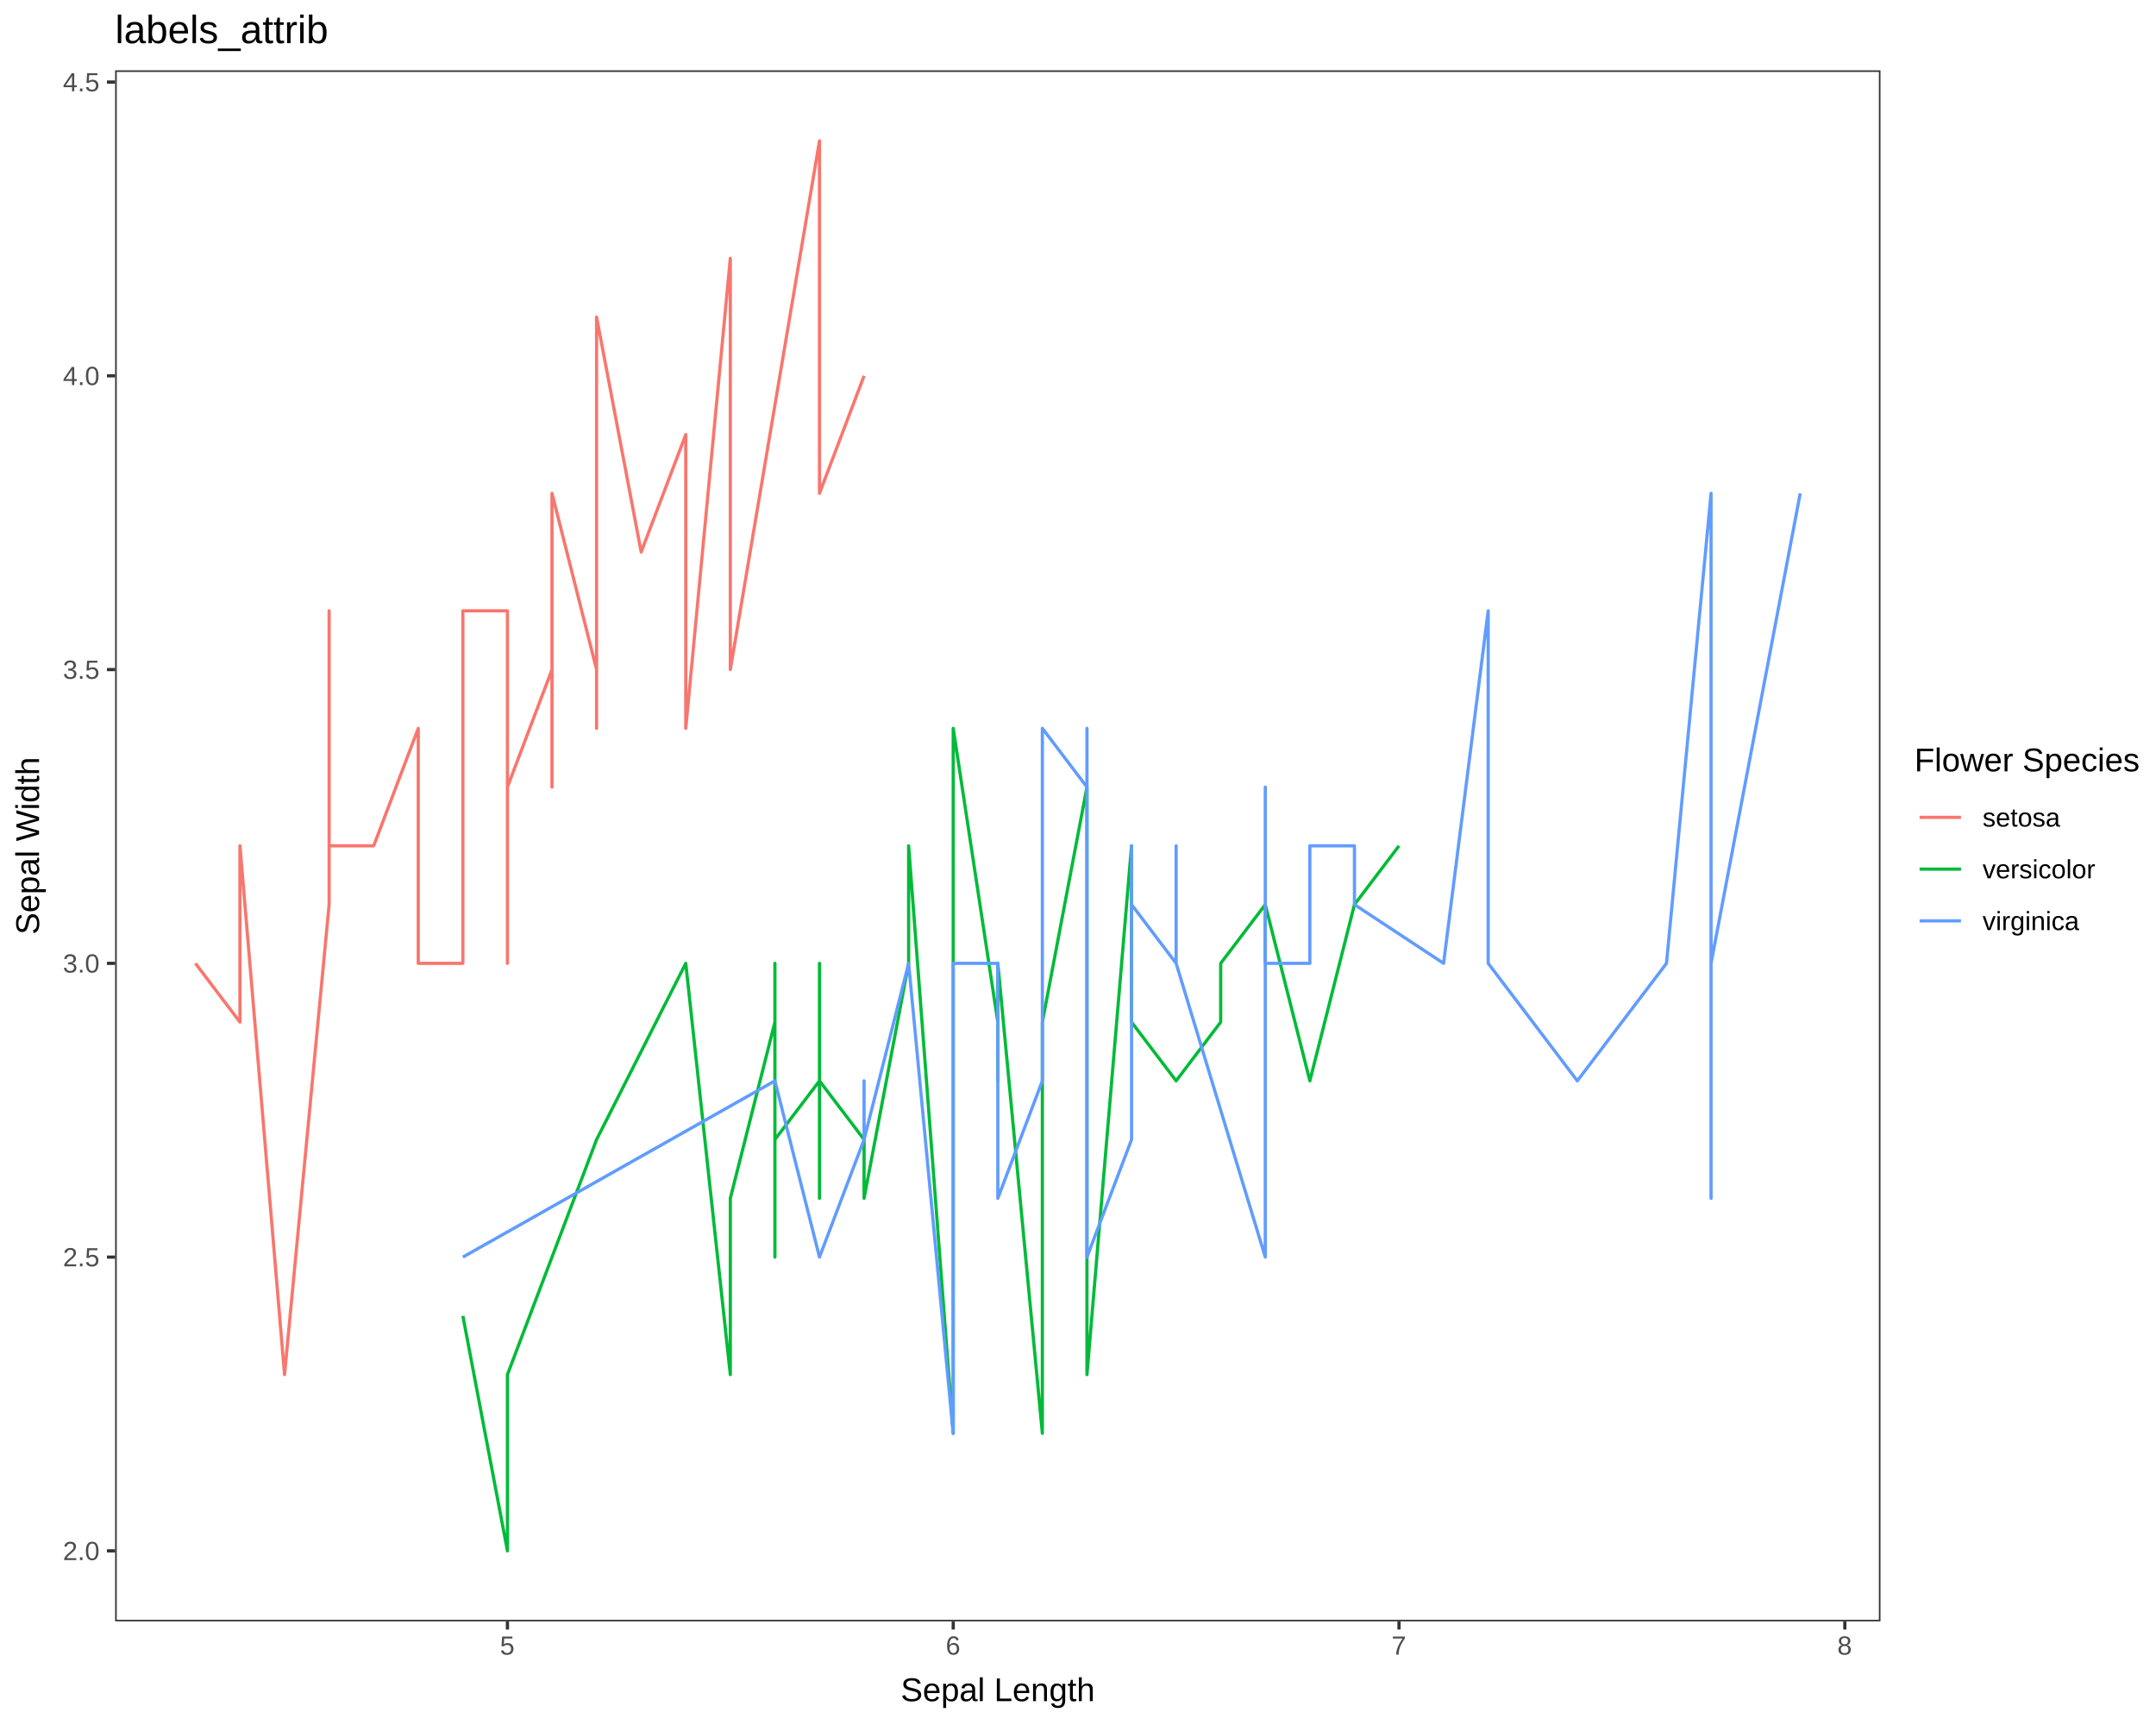
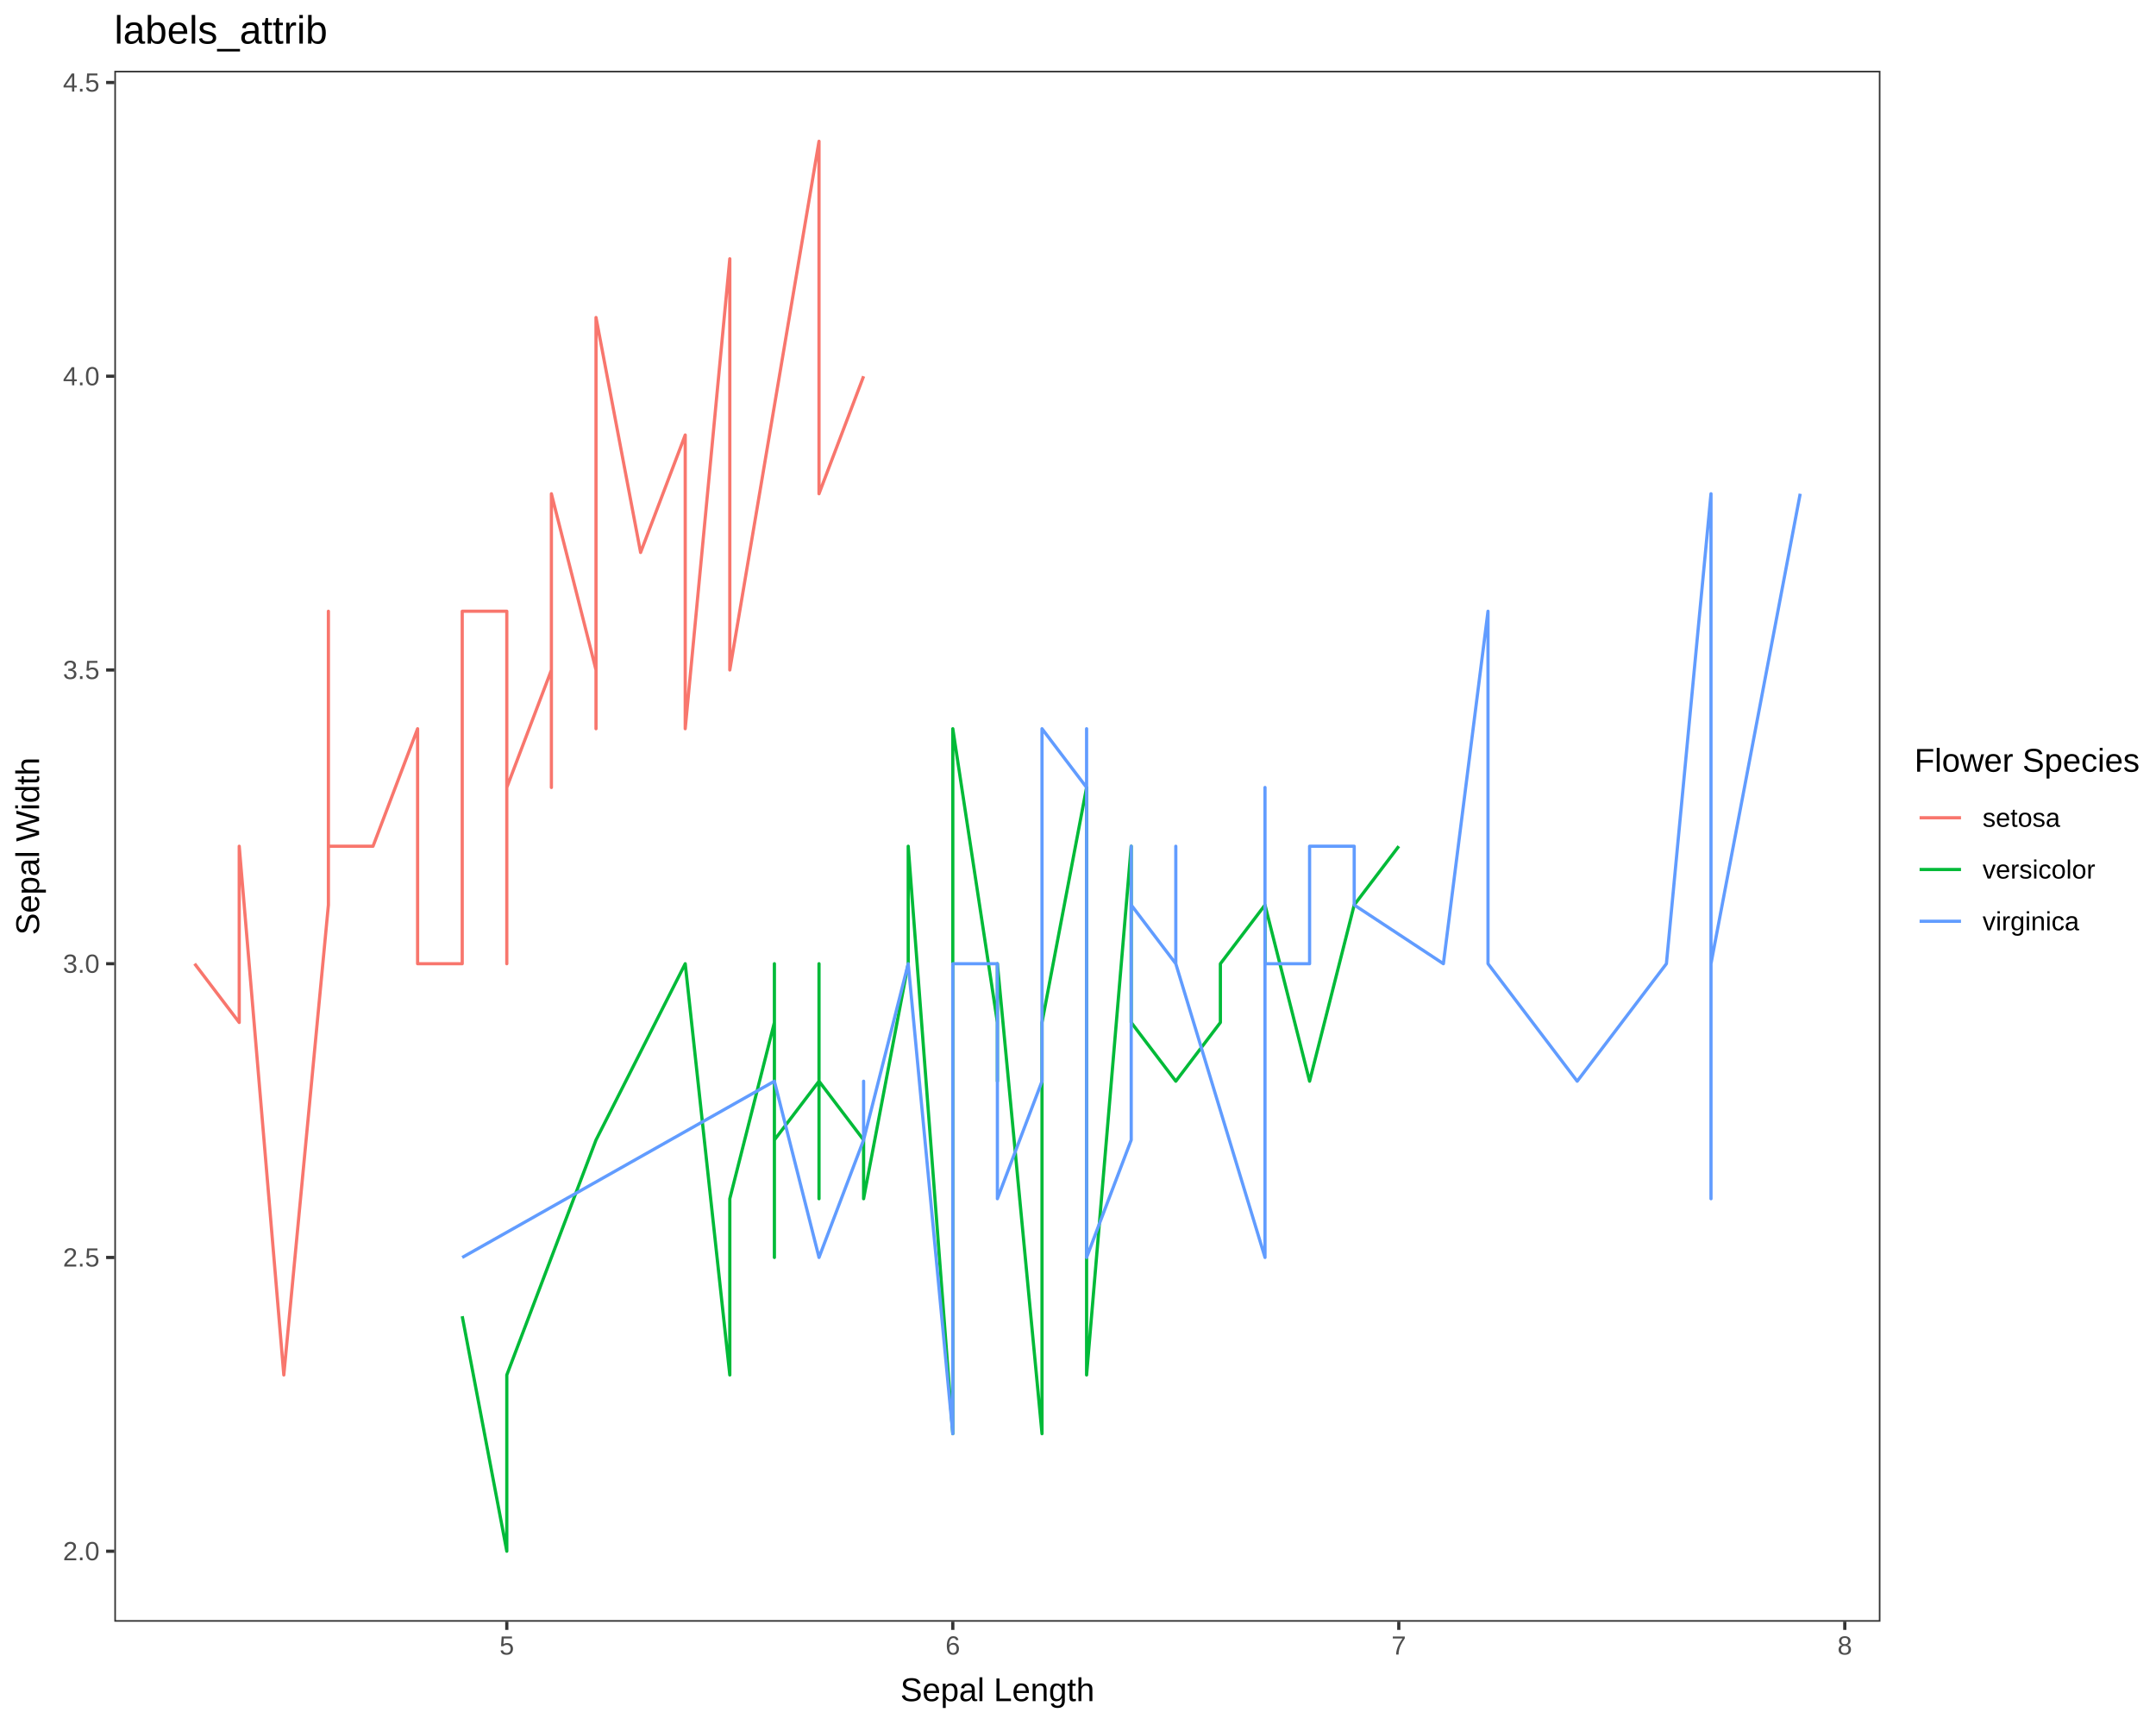
<svg xmlns="http://www.w3.org/2000/svg" viewBox="0 0 720.00 576.00">
  <defs>
    <style type="text/css">
-     line, polyline, path, rect, circle {
+     line, polyline, polygon, path, rect, circle {
      fill: none;
      stroke: #000000;
      stroke-linecap: round;
      stroke-linejoin: round;
      stroke-miterlimit: 10.00;
    }
  </style>
  </defs>
  <rect width="100%" height="100%" style="stroke: none; fill: #FFFFFF;" />
  <rect x="0.00" y="0.00" width="720.00" height="576.00" style="stroke-width: 1.07; stroke: #FFFFFF; fill: #FFFFFF;" />
  <defs>
-     <clipPath id="cpMzguNDQ4NXw2MjcuOTg3fDU0MS4zOTF8MjMuNDc2Nw==">
-       <rect x="38.45" y="23.48" width="589.54" height="517.91" />
+     <clipPath id="cpMzguMTh8NjI3Ljk5fDU0MS41MXwyMy42Mw==">
+       <rect x="38.18" y="23.63" width="589.80" height="517.88" />
    </clipPath>
  </defs>
-   <rect x="38.45" y="23.48" width="589.54" height="517.91" style="stroke-width: 1.07; stroke: none; fill: #FFFFFF;" clip-path="url(#cpMzguNDQ4NXw2MjcuOTg3fDU0MS4zOTF8MjMuNDc2Nw==)" />
-   <polyline points="65.25,321.67 80.13,341.29 80.13,321.67 80.13,282.43 95.02,459.00 109.91,302.05 109.91,243.20 109.91,203.96 109.91,282.43 124.80,282.43 124.80,282.43 139.68,243.20 139.68,321.67 139.68,243.20 139.68,302.05 139.68,321.67 154.57,321.67 154.57,302.05 154.57,302.05 154.57,203.96 169.46,203.96 169.46,243.20 169.46,321.67 169.46,243.20 169.46,282.43 169.46,223.58 169.46,223.58 169.46,262.82 184.34,223.58 184.34,223.58 184.34,164.73 184.34,184.34 184.34,262.82 184.34,243.20 184.34,164.73 184.34,164.73 199.23,223.58 199.23,243.20 199.23,105.87 214.12,184.34 229.01,145.11 229.01,184.34 229.01,145.11 229.01,243.20 229.01,243.20 243.89,86.25 243.89,223.58 273.67,47.02 273.67,164.73 288.56,125.49 " style="stroke-width: 1.07; stroke: #F8766D; stroke-linecap: butt;" clip-path="url(#cpMzguNDQ4NXw2MjcuOTg3fDU0MS4zOTF8MjMuNDc2Nw==)" />
-   <polyline points="154.57,439.38 169.46,517.85 169.46,459.00 184.34,419.76 199.23,380.52 229.01,321.67 243.89,459.00 243.89,439.38 243.89,439.38 243.89,419.76 243.89,400.14 258.78,341.29 258.78,321.67 258.78,419.76 258.78,321.67 258.78,380.52 273.67,360.91 273.67,400.14 273.67,321.67 273.67,341.29 273.67,360.91 288.56,380.52 288.56,380.52 288.56,400.14 303.44,321.67 303.44,282.43 318.33,478.61 318.33,341.29 318.33,380.52 318.33,243.20 333.22,341.29 333.22,360.91 333.22,360.91 333.22,321.67 348.10,478.61 348.10,341.29 362.99,262.82 362.99,419.76 362.99,459.00 377.88,282.43 377.88,341.29 392.77,360.91 407.65,341.29 407.65,321.67 422.54,302.05 422.54,321.67 422.54,302.05 437.43,360.91 452.32,302.05 467.20,282.43 " style="stroke-width: 1.07; stroke: #00BA38; stroke-linecap: butt;" clip-path="url(#cpMzguNDQ4NXw2MjcuOTg3fDU0MS4zOTF8MjMuNDc2Nw==)" />
-   <polyline points="154.57,419.76 258.78,360.91 273.67,419.76 288.56,380.52 288.56,360.91 288.56,380.52 303.44,321.67 318.33,478.61 318.33,321.67 333.22,321.67 333.22,400.14 348.10,360.91 348.10,243.20 362.99,262.82 362.99,341.29 362.99,380.52 362.99,360.91 362.99,243.20 362.99,419.76 377.88,380.52 377.88,282.43 377.88,360.91 377.88,360.91 377.88,302.05 392.77,321.67 392.77,282.43 392.77,321.67 392.77,321.67 422.54,419.76 422.54,262.82 422.54,302.05 422.54,262.82 422.54,321.67 437.43,321.67 437.43,282.43 452.32,282.43 452.32,302.05 452.32,302.05 482.09,321.67 496.98,203.96 496.98,282.43 496.98,321.67 511.87,341.29 526.75,360.91 556.53,321.67 571.41,164.73 571.41,400.14 571.41,360.91 571.41,321.67 601.19,164.73 " style="stroke-width: 1.07; stroke: #619CFF; stroke-linecap: butt;" clip-path="url(#cpMzguNDQ4NXw2MjcuOTg3fDU0MS4zOTF8MjMuNDc2Nw==)" />
-   <rect x="38.45" y="23.48" width="589.54" height="517.91" style="stroke-width: 1.07; stroke: #333333;" clip-path="url(#cpMzguNDQ4NXw2MjcuOTg3fDU0MS4zOTF8MjMuNDc2Nw==)" />
+   <rect x="38.18" y="23.63" width="589.80" height="517.88" style="stroke-width: 1.07; stroke: none; fill: #FFFFFF;" clip-path="url(#cpMzguMTh8NjI3Ljk5fDU0MS41MXwyMy42Mw==)" />
+   <polyline points="64.99,321.80 79.89,341.42 79.89,321.80 79.89,282.57 94.78,459.12 109.67,302.18 109.67,243.33 109.67,204.10 109.67,282.57 124.57,282.57 124.57,282.57 139.46,243.33 139.46,321.80 139.46,243.33 139.46,302.18 139.46,321.80 154.36,321.80 154.36,302.18 154.36,302.18 154.36,204.10 169.25,204.10 169.25,243.33 169.25,321.80 169.25,243.33 169.25,282.57 169.25,223.72 169.25,223.72 169.25,262.95 184.14,223.72 184.14,223.72 184.14,164.87 184.14,184.48 184.14,262.95 184.14,243.33 184.14,164.87 184.14,164.87 199.04,223.72 199.04,243.33 199.04,106.02 213.93,184.48 228.83,145.25 228.83,184.48 228.83,145.25 228.83,243.33 228.83,243.33 243.72,86.40 243.72,223.72 273.51,47.17 273.51,164.87 288.40,125.63 " style="stroke-width: 1.07; stroke: #F8766D; stroke-linecap: butt;" clip-path="url(#cpMzguMTh8NjI3Ljk5fDU0MS41MXwyMy42Mw==)" />
+   <polyline points="154.36,439.50 169.25,517.97 169.25,459.12 184.14,419.88 199.04,380.65 228.83,321.80 243.72,459.12 243.72,439.50 243.72,439.50 243.72,419.88 243.72,400.27 258.61,341.42 258.61,321.80 258.61,419.88 258.61,321.80 258.61,380.65 273.51,361.03 273.51,400.27 273.51,321.80 273.51,341.42 273.51,361.03 288.40,380.65 288.40,380.65 288.40,400.27 303.30,321.80 303.30,282.57 318.19,478.73 318.19,341.42 318.19,380.65 318.19,243.33 333.08,341.42 333.08,361.03 333.08,361.03 333.08,321.80 347.98,478.73 347.98,341.42 362.87,262.95 362.87,419.88 362.87,459.12 377.77,282.57 377.77,341.42 392.66,361.03 407.55,341.42 407.55,321.80 422.45,302.18 422.45,321.80 422.45,302.18 437.34,361.03 452.24,302.18 467.13,282.57 " style="stroke-width: 1.07; stroke: #00BA38; stroke-linecap: butt;" clip-path="url(#cpMzguMTh8NjI3Ljk5fDU0MS41MXwyMy42Mw==)" />
+   <polyline points="154.36,419.88 258.61,361.03 273.51,419.88 288.40,380.65 288.40,361.03 288.40,380.65 303.30,321.80 318.19,478.73 318.19,321.80 333.08,321.80 333.08,400.27 347.98,361.03 347.98,243.33 362.87,262.95 362.87,341.42 362.87,380.65 362.87,361.03 362.87,243.33 362.87,419.88 377.77,380.65 377.77,282.57 377.77,361.03 377.77,361.03 377.77,302.18 392.66,321.80 392.66,282.57 392.66,321.80 392.66,321.80 422.45,419.88 422.45,262.95 422.45,302.18 422.45,262.95 422.45,321.80 437.34,321.80 437.34,282.57 452.24,282.57 452.24,302.18 452.24,302.18 482.02,321.80 496.92,204.10 496.92,282.57 496.92,321.80 511.81,341.42 526.71,361.03 556.50,321.80 571.39,164.87 571.39,400.27 571.39,361.03 571.39,321.80 601.18,164.87 " style="stroke-width: 1.07; stroke: #619CFF; stroke-linecap: butt;" clip-path="url(#cpMzguMTh8NjI3Ljk5fDU0MS41MXwyMy42Mw==)" />
+   <rect x="38.18" y="23.63" width="589.80" height="517.88" style="stroke-width: 1.07; stroke: #333333;" clip-path="url(#cpMzguMTh8NjI3Ljk5fDU0MS41MXwyMy42Mw==)" />
  <defs>
-     <clipPath id="cpMHw3MjB8NTc2fDA=">
+     <clipPath id="cpMC4wMHw3MjAuMDB8NTc2LjAwfDAuMDA=">
      <rect x="0.00" y="0.00" width="720.00" height="576.00" />
    </clipPath>
  </defs>
-   <g clip-path="url(#cpMHw3MjB8NTc2fDA=)">
-     <text x="21.01" y="520.94" style="font-size: 8.80px; fill: #4D4D4D; font-family: Liberation Sans;" textLength="12.51px" lengthAdjust="spacingAndGlyphs">2.0</text>
+   <g clip-path="url(#cpMC4wMHw3MjAuMDB8NTc2LjAwfDAuMDA=)">
+     <text x="21.02" y="520.99" style="font-size: 8.80px; fill: #4D4D4D; font-family: Liberation Sans;" textLength="12.23px" lengthAdjust="spacingAndGlyphs">2.0</text>
  </g>
-   <g clip-path="url(#cpMHw3MjB8NTc2fDA=)">
-     <text x="21.01" y="422.85" style="font-size: 8.80px; fill: #4D4D4D; font-family: Liberation Sans;" textLength="12.51px" lengthAdjust="spacingAndGlyphs">2.5</text>
+   <g clip-path="url(#cpMC4wMHw3MjAuMDB8NTc2LjAwfDAuMDA=)">
+     <text x="21.02" y="422.91" style="font-size: 8.80px; fill: #4D4D4D; font-family: Liberation Sans;" textLength="12.23px" lengthAdjust="spacingAndGlyphs">2.5</text>
  </g>
-   <g clip-path="url(#cpMHw3MjB8NTc2fDA=)">
-     <text x="21.01" y="324.76" style="font-size: 8.80px; fill: #4D4D4D; font-family: Liberation Sans;" textLength="12.51px" lengthAdjust="spacingAndGlyphs">3.0</text>
+   <g clip-path="url(#cpMC4wMHw3MjAuMDB8NTc2LjAwfDAuMDA=)">
+     <text x="21.02" y="324.83" style="font-size: 8.80px; fill: #4D4D4D; font-family: Liberation Sans;" textLength="12.23px" lengthAdjust="spacingAndGlyphs">3.0</text>
  </g>
-   <g clip-path="url(#cpMHw3MjB8NTc2fDA=)">
-     <text x="21.01" y="226.67" style="font-size: 8.80px; fill: #4D4D4D; font-family: Liberation Sans;" textLength="12.51px" lengthAdjust="spacingAndGlyphs">3.5</text>
+   <g clip-path="url(#cpMC4wMHw3MjAuMDB8NTc2LjAwfDAuMDA=)">
+     <text x="21.02" y="226.74" style="font-size: 8.80px; fill: #4D4D4D; font-family: Liberation Sans;" textLength="12.23px" lengthAdjust="spacingAndGlyphs">3.5</text>
  </g>
-   <g clip-path="url(#cpMHw3MjB8NTc2fDA=)">
-     <text x="21.01" y="128.58" style="font-size: 8.80px; fill: #4D4D4D; font-family: Liberation Sans;" textLength="12.51px" lengthAdjust="spacingAndGlyphs">4.0</text>
+   <g clip-path="url(#cpMC4wMHw3MjAuMDB8NTc2LjAwfDAuMDA=)">
+     <text x="21.02" y="128.66" style="font-size: 8.80px; fill: #4D4D4D; font-family: Liberation Sans;" textLength="12.23px" lengthAdjust="spacingAndGlyphs">4.0</text>
  </g>
-   <g clip-path="url(#cpMHw3MjB8NTc2fDA=)">
-     <text x="21.01" y="30.49" style="font-size: 8.80px; fill: #4D4D4D; font-family: Liberation Sans;" textLength="12.51px" lengthAdjust="spacingAndGlyphs">4.5</text>
+   <g clip-path="url(#cpMC4wMHw3MjAuMDB8NTc2LjAwfDAuMDA=)">
+     <text x="21.02" y="30.58" style="font-size: 8.80px; fill: #4D4D4D; font-family: Liberation Sans;" textLength="12.23px" lengthAdjust="spacingAndGlyphs">4.5</text>
  </g>
-   <polyline points="35.71,517.85 38.45,517.85 " style="stroke-width: 1.07; stroke: #333333; stroke-linecap: butt;" clip-path="url(#cpMHw3MjB8NTc2fDA=)" />
-   <polyline points="35.71,419.76 38.45,419.76 " style="stroke-width: 1.07; stroke: #333333; stroke-linecap: butt;" clip-path="url(#cpMHw3MjB8NTc2fDA=)" />
-   <polyline points="35.71,321.67 38.45,321.67 " style="stroke-width: 1.07; stroke: #333333; stroke-linecap: butt;" clip-path="url(#cpMHw3MjB8NTc2fDA=)" />
-   <polyline points="35.71,223.58 38.45,223.58 " style="stroke-width: 1.07; stroke: #333333; stroke-linecap: butt;" clip-path="url(#cpMHw3MjB8NTc2fDA=)" />
-   <polyline points="35.71,125.49 38.45,125.49 " style="stroke-width: 1.07; stroke: #333333; stroke-linecap: butt;" clip-path="url(#cpMHw3MjB8NTc2fDA=)" />
-   <polyline points="35.71,27.40 38.45,27.40 " style="stroke-width: 1.07; stroke: #333333; stroke-linecap: butt;" clip-path="url(#cpMHw3MjB8NTc2fDA=)" />
-   <polyline points="169.46,544.13 169.46,541.39 " style="stroke-width: 1.07; stroke: #333333; stroke-linecap: butt;" clip-path="url(#cpMHw3MjB8NTc2fDA=)" />
-   <polyline points="318.33,544.13 318.33,541.39 " style="stroke-width: 1.07; stroke: #333333; stroke-linecap: butt;" clip-path="url(#cpMHw3MjB8NTc2fDA=)" />
-   <polyline points="467.20,544.13 467.20,541.39 " style="stroke-width: 1.07; stroke: #333333; stroke-linecap: butt;" clip-path="url(#cpMHw3MjB8NTc2fDA=)" />
-   <polyline points="616.08,544.13 616.08,541.39 " style="stroke-width: 1.07; stroke: #333333; stroke-linecap: butt;" clip-path="url(#cpMHw3MjB8NTc2fDA=)" />
-   <g clip-path="url(#cpMHw3MjB8NTc2fDA=)">
-     <text x="166.95" y="552.51" style="font-size: 8.80px; fill: #4D4D4D; font-family: Liberation Sans;" textLength="5.01px" lengthAdjust="spacingAndGlyphs">5</text>
+   <polyline points="35.44,517.97 38.18,517.97 " style="stroke-width: 1.07; stroke: #333333; stroke-linecap: butt;" clip-path="url(#cpMC4wMHw3MjAuMDB8NTc2LjAwfDAuMDA=)" />
+   <polyline points="35.44,419.88 38.18,419.88 " style="stroke-width: 1.07; stroke: #333333; stroke-linecap: butt;" clip-path="url(#cpMC4wMHw3MjAuMDB8NTc2LjAwfDAuMDA=)" />
+   <polyline points="35.44,321.80 38.18,321.80 " style="stroke-width: 1.07; stroke: #333333; stroke-linecap: butt;" clip-path="url(#cpMC4wMHw3MjAuMDB8NTc2LjAwfDAuMDA=)" />
+   <polyline points="35.44,223.72 38.18,223.72 " style="stroke-width: 1.07; stroke: #333333; stroke-linecap: butt;" clip-path="url(#cpMC4wMHw3MjAuMDB8NTc2LjAwfDAuMDA=)" />
+   <polyline points="35.44,125.63 38.18,125.63 " style="stroke-width: 1.07; stroke: #333333; stroke-linecap: butt;" clip-path="url(#cpMC4wMHw3MjAuMDB8NTc2LjAwfDAuMDA=)" />
+   <polyline points="35.44,27.55 38.18,27.55 " style="stroke-width: 1.07; stroke: #333333; stroke-linecap: butt;" clip-path="url(#cpMC4wMHw3MjAuMDB8NTc2LjAwfDAuMDA=)" />
+   <polyline points="169.25,544.25 169.25,541.51 " style="stroke-width: 1.07; stroke: #333333; stroke-linecap: butt;" clip-path="url(#cpMC4wMHw3MjAuMDB8NTc2LjAwfDAuMDA=)" />
+   <polyline points="318.19,544.25 318.19,541.51 " style="stroke-width: 1.07; stroke: #333333; stroke-linecap: butt;" clip-path="url(#cpMC4wMHw3MjAuMDB8NTc2LjAwfDAuMDA=)" />
+   <polyline points="467.13,544.25 467.13,541.51 " style="stroke-width: 1.07; stroke: #333333; stroke-linecap: butt;" clip-path="url(#cpMC4wMHw3MjAuMDB8NTc2LjAwfDAuMDA=)" />
+   <polyline points="616.07,544.25 616.07,541.51 " style="stroke-width: 1.07; stroke: #333333; stroke-linecap: butt;" clip-path="url(#cpMC4wMHw3MjAuMDB8NTc2LjAwfDAuMDA=)" />
+   <g clip-path="url(#cpMC4wMHw3MjAuMDB8NTc2LjAwfDAuMDA=)">
+     <text x="166.80" y="552.49" style="font-size: 8.80px; fill: #4D4D4D; font-family: Liberation Sans;" textLength="4.89px" lengthAdjust="spacingAndGlyphs">5</text>
  </g>
-   <g clip-path="url(#cpMHw3MjB8NTc2fDA=)">
-     <text x="315.83" y="552.51" style="font-size: 8.80px; fill: #4D4D4D; font-family: Liberation Sans;" textLength="5.01px" lengthAdjust="spacingAndGlyphs">6</text>
+   <g clip-path="url(#cpMC4wMHw3MjAuMDB8NTc2LjAwfDAuMDA=)">
+     <text x="315.74" y="552.49" style="font-size: 8.80px; fill: #4D4D4D; font-family: Liberation Sans;" textLength="4.89px" lengthAdjust="spacingAndGlyphs">6</text>
  </g>
-   <g clip-path="url(#cpMHw3MjB8NTc2fDA=)">
-     <text x="464.70" y="552.51" style="font-size: 8.80px; fill: #4D4D4D; font-family: Liberation Sans;" textLength="5.01px" lengthAdjust="spacingAndGlyphs">7</text>
+   <g clip-path="url(#cpMC4wMHw3MjAuMDB8NTc2LjAwfDAuMDA=)">
+     <text x="464.68" y="552.49" style="font-size: 8.80px; fill: #4D4D4D; font-family: Liberation Sans;" textLength="4.89px" lengthAdjust="spacingAndGlyphs">7</text>
  </g>
-   <g clip-path="url(#cpMHw3MjB8NTc2fDA=)">
-     <text x="613.57" y="552.51" style="font-size: 8.80px; fill: #4D4D4D; font-family: Liberation Sans;" textLength="5.01px" lengthAdjust="spacingAndGlyphs">8</text>
+   <g clip-path="url(#cpMC4wMHw3MjAuMDB8NTc2LjAwfDAuMDA=)">
+     <text x="613.62" y="552.49" style="font-size: 8.80px; fill: #4D4D4D; font-family: Liberation Sans;" textLength="4.89px" lengthAdjust="spacingAndGlyphs">8</text>
  </g>
-   <g clip-path="url(#cpMHw3MjB8NTc2fDA=)">
-     <text x="300.80" y="568.04" style="font-size: 11.00px; font-family: Liberation Sans;" textLength="64.83px" lengthAdjust="spacingAndGlyphs">Sepal Length</text>
+   <g clip-path="url(#cpMC4wMHw3MjAuMDB8NTc2LjAwfDAuMDA=)">
+     <text x="300.67" y="568.03" style="font-size: 11.00px; font-family: Liberation Sans;" textLength="64.83px" lengthAdjust="spacingAndGlyphs">Sepal Length</text>
  </g>
-   <g clip-path="url(#cpMHw3MjB8NTc2fDA=)">
-     <text transform="translate(13.04,312.09) rotate(-90)" style="font-size: 11.00px; font-family: Liberation Sans;" textLength="59.31px" lengthAdjust="spacingAndGlyphs">Sepal Width</text>
+   <g clip-path="url(#cpMC4wMHw3MjAuMDB8NTc2LjAwfDAuMDA=)">
+     <text transform="translate(13.05,312.22) rotate(-90)" style="font-size: 11.00px; font-family: Liberation Sans;" textLength="59.31px" lengthAdjust="spacingAndGlyphs">Sepal Width</text>
  </g>
-   <rect x="639.33" y="248.75" width="75.20" height="67.37" style="stroke-width: 1.07; stroke: none; fill: #FFFFFF;" clip-path="url(#cpMHw3MjB8NTc2fDA=)" />
-   <g clip-path="url(#cpMHw3MjB8NTc2fDA=)">
-     <text x="639.33" y="257.56" style="font-size: 11.00px; font-family: Liberation Sans;" textLength="75.20px" lengthAdjust="spacingAndGlyphs">Flower Species</text>
+   <rect x="639.33" y="248.88" width="75.20" height="67.38" style="stroke-width: 1.07; stroke: none; fill: #FFFFFF;" clip-path="url(#cpMC4wMHw3MjAuMDB8NTc2LjAwfDAuMDA=)" />
+   <g clip-path="url(#cpMC4wMHw3MjAuMDB8NTc2LjAwfDAuMDA=)">
+     <text x="639.33" y="257.69" style="font-size: 11.00px; font-family: Liberation Sans;" textLength="75.20px" lengthAdjust="spacingAndGlyphs">Flower Species</text>
  </g>
-   <rect x="639.33" y="264.28" width="17.28" height="17.28" style="stroke-width: 1.07; stroke: none; fill: #FFFFFF;" clip-path="url(#cpMHw3MjB8NTc2fDA=)" />
-   <line x1="641.05" y1="272.92" x2="654.88" y2="272.92" style="stroke-width: 1.07; stroke: #F8766D; stroke-linecap: butt;" clip-path="url(#cpMHw3MjB8NTc2fDA=)" />
-   <rect x="639.33" y="281.56" width="17.28" height="17.28" style="stroke-width: 1.07; stroke: none; fill: #FFFFFF;" clip-path="url(#cpMHw3MjB8NTc2fDA=)" />
-   <line x1="641.05" y1="290.20" x2="654.88" y2="290.20" style="stroke-width: 1.07; stroke: #00BA38; stroke-linecap: butt;" clip-path="url(#cpMHw3MjB8NTc2fDA=)" />
-   <rect x="639.33" y="298.84" width="17.28" height="17.28" style="stroke-width: 1.07; stroke: none; fill: #FFFFFF;" clip-path="url(#cpMHw3MjB8NTc2fDA=)" />
-   <line x1="641.05" y1="307.48" x2="654.88" y2="307.48" style="stroke-width: 1.07; stroke: #619CFF; stroke-linecap: butt;" clip-path="url(#cpMHw3MjB8NTc2fDA=)" />
-   <g clip-path="url(#cpMHw3MjB8NTc2fDA=)">
-     <text x="662.08" y="276.01" style="font-size: 8.80px; font-family: Liberation Sans;" textLength="26.52px" lengthAdjust="spacingAndGlyphs">setosa</text>
+   <rect x="639.33" y="264.42" width="17.28" height="17.28" style="stroke-width: 1.07; stroke: none; fill: #FFFFFF;" clip-path="url(#cpMC4wMHw3MjAuMDB8NTc2LjAwfDAuMDA=)" />
+   <line x1="641.05" y1="273.06" x2="654.88" y2="273.06" style="stroke-width: 1.07; stroke: #F8766D; stroke-linecap: butt;" clip-path="url(#cpMC4wMHw3MjAuMDB8NTc2LjAwfDAuMDA=)" />
+   <rect x="639.33" y="281.70" width="17.28" height="17.28" style="stroke-width: 1.07; stroke: none; fill: #FFFFFF;" clip-path="url(#cpMC4wMHw3MjAuMDB8NTc2LjAwfDAuMDA=)" />
+   <line x1="641.05" y1="290.34" x2="654.88" y2="290.34" style="stroke-width: 1.07; stroke: #00BA38; stroke-linecap: butt;" clip-path="url(#cpMC4wMHw3MjAuMDB8NTc2LjAwfDAuMDA=)" />
+   <rect x="639.33" y="298.98" width="17.28" height="17.28" style="stroke-width: 1.07; stroke: none; fill: #FFFFFF;" clip-path="url(#cpMC4wMHw3MjAuMDB8NTc2LjAwfDAuMDA=)" />
+   <line x1="641.05" y1="307.62" x2="654.88" y2="307.62" style="stroke-width: 1.07; stroke: #619CFF; stroke-linecap: butt;" clip-path="url(#cpMC4wMHw3MjAuMDB8NTc2LjAwfDAuMDA=)" />
+   <g clip-path="url(#cpMC4wMHw3MjAuMDB8NTc2LjAwfDAuMDA=)">
+     <text x="662.08" y="276.08" style="font-size: 8.80px; font-family: Liberation Sans;" textLength="25.93px" lengthAdjust="spacingAndGlyphs">setosa</text>
  </g>
-   <g clip-path="url(#cpMHw3MjB8NTc2fDA=)">
-     <text x="662.08" y="293.29" style="font-size: 8.80px; font-family: Liberation Sans;" textLength="38.51px" lengthAdjust="spacingAndGlyphs">versicolor</text>
+   <g clip-path="url(#cpMC4wMHw3MjAuMDB8NTc2LjAwfDAuMDA=)">
+     <text x="662.08" y="293.36" style="font-size: 8.80px; font-family: Liberation Sans;" textLength="37.65px" lengthAdjust="spacingAndGlyphs">versicolor</text>
  </g>
-   <g clip-path="url(#cpMHw3MjB8NTc2fDA=)">
-     <text x="662.08" y="310.57" style="font-size: 8.80px; font-family: Liberation Sans;" textLength="33.01px" lengthAdjust="spacingAndGlyphs">virginica</text>
+   <g clip-path="url(#cpMC4wMHw3MjAuMDB8NTc2LjAwfDAuMDA=)">
+     <text x="662.08" y="310.64" style="font-size: 8.80px; font-family: Liberation Sans;" textLength="32.28px" lengthAdjust="spacingAndGlyphs">virginica</text>
  </g>
-   <g clip-path="url(#cpMHw3MjB8NTc2fDA=)">
-     <text x="38.45" y="14.42" style="font-size: 13.20px; font-family: Liberation Sans;" textLength="70.10px" lengthAdjust="spacingAndGlyphs">labels_attrib</text>
+   <g clip-path="url(#cpMC4wMHw3MjAuMDB8NTc2LjAwfDAuMDA=)">
+     <text x="38.18" y="14.56" style="font-size: 13.20px; font-family: Liberation Sans;" textLength="71.18px" lengthAdjust="spacingAndGlyphs">labels_attrib</text>
  </g>
</svg>
